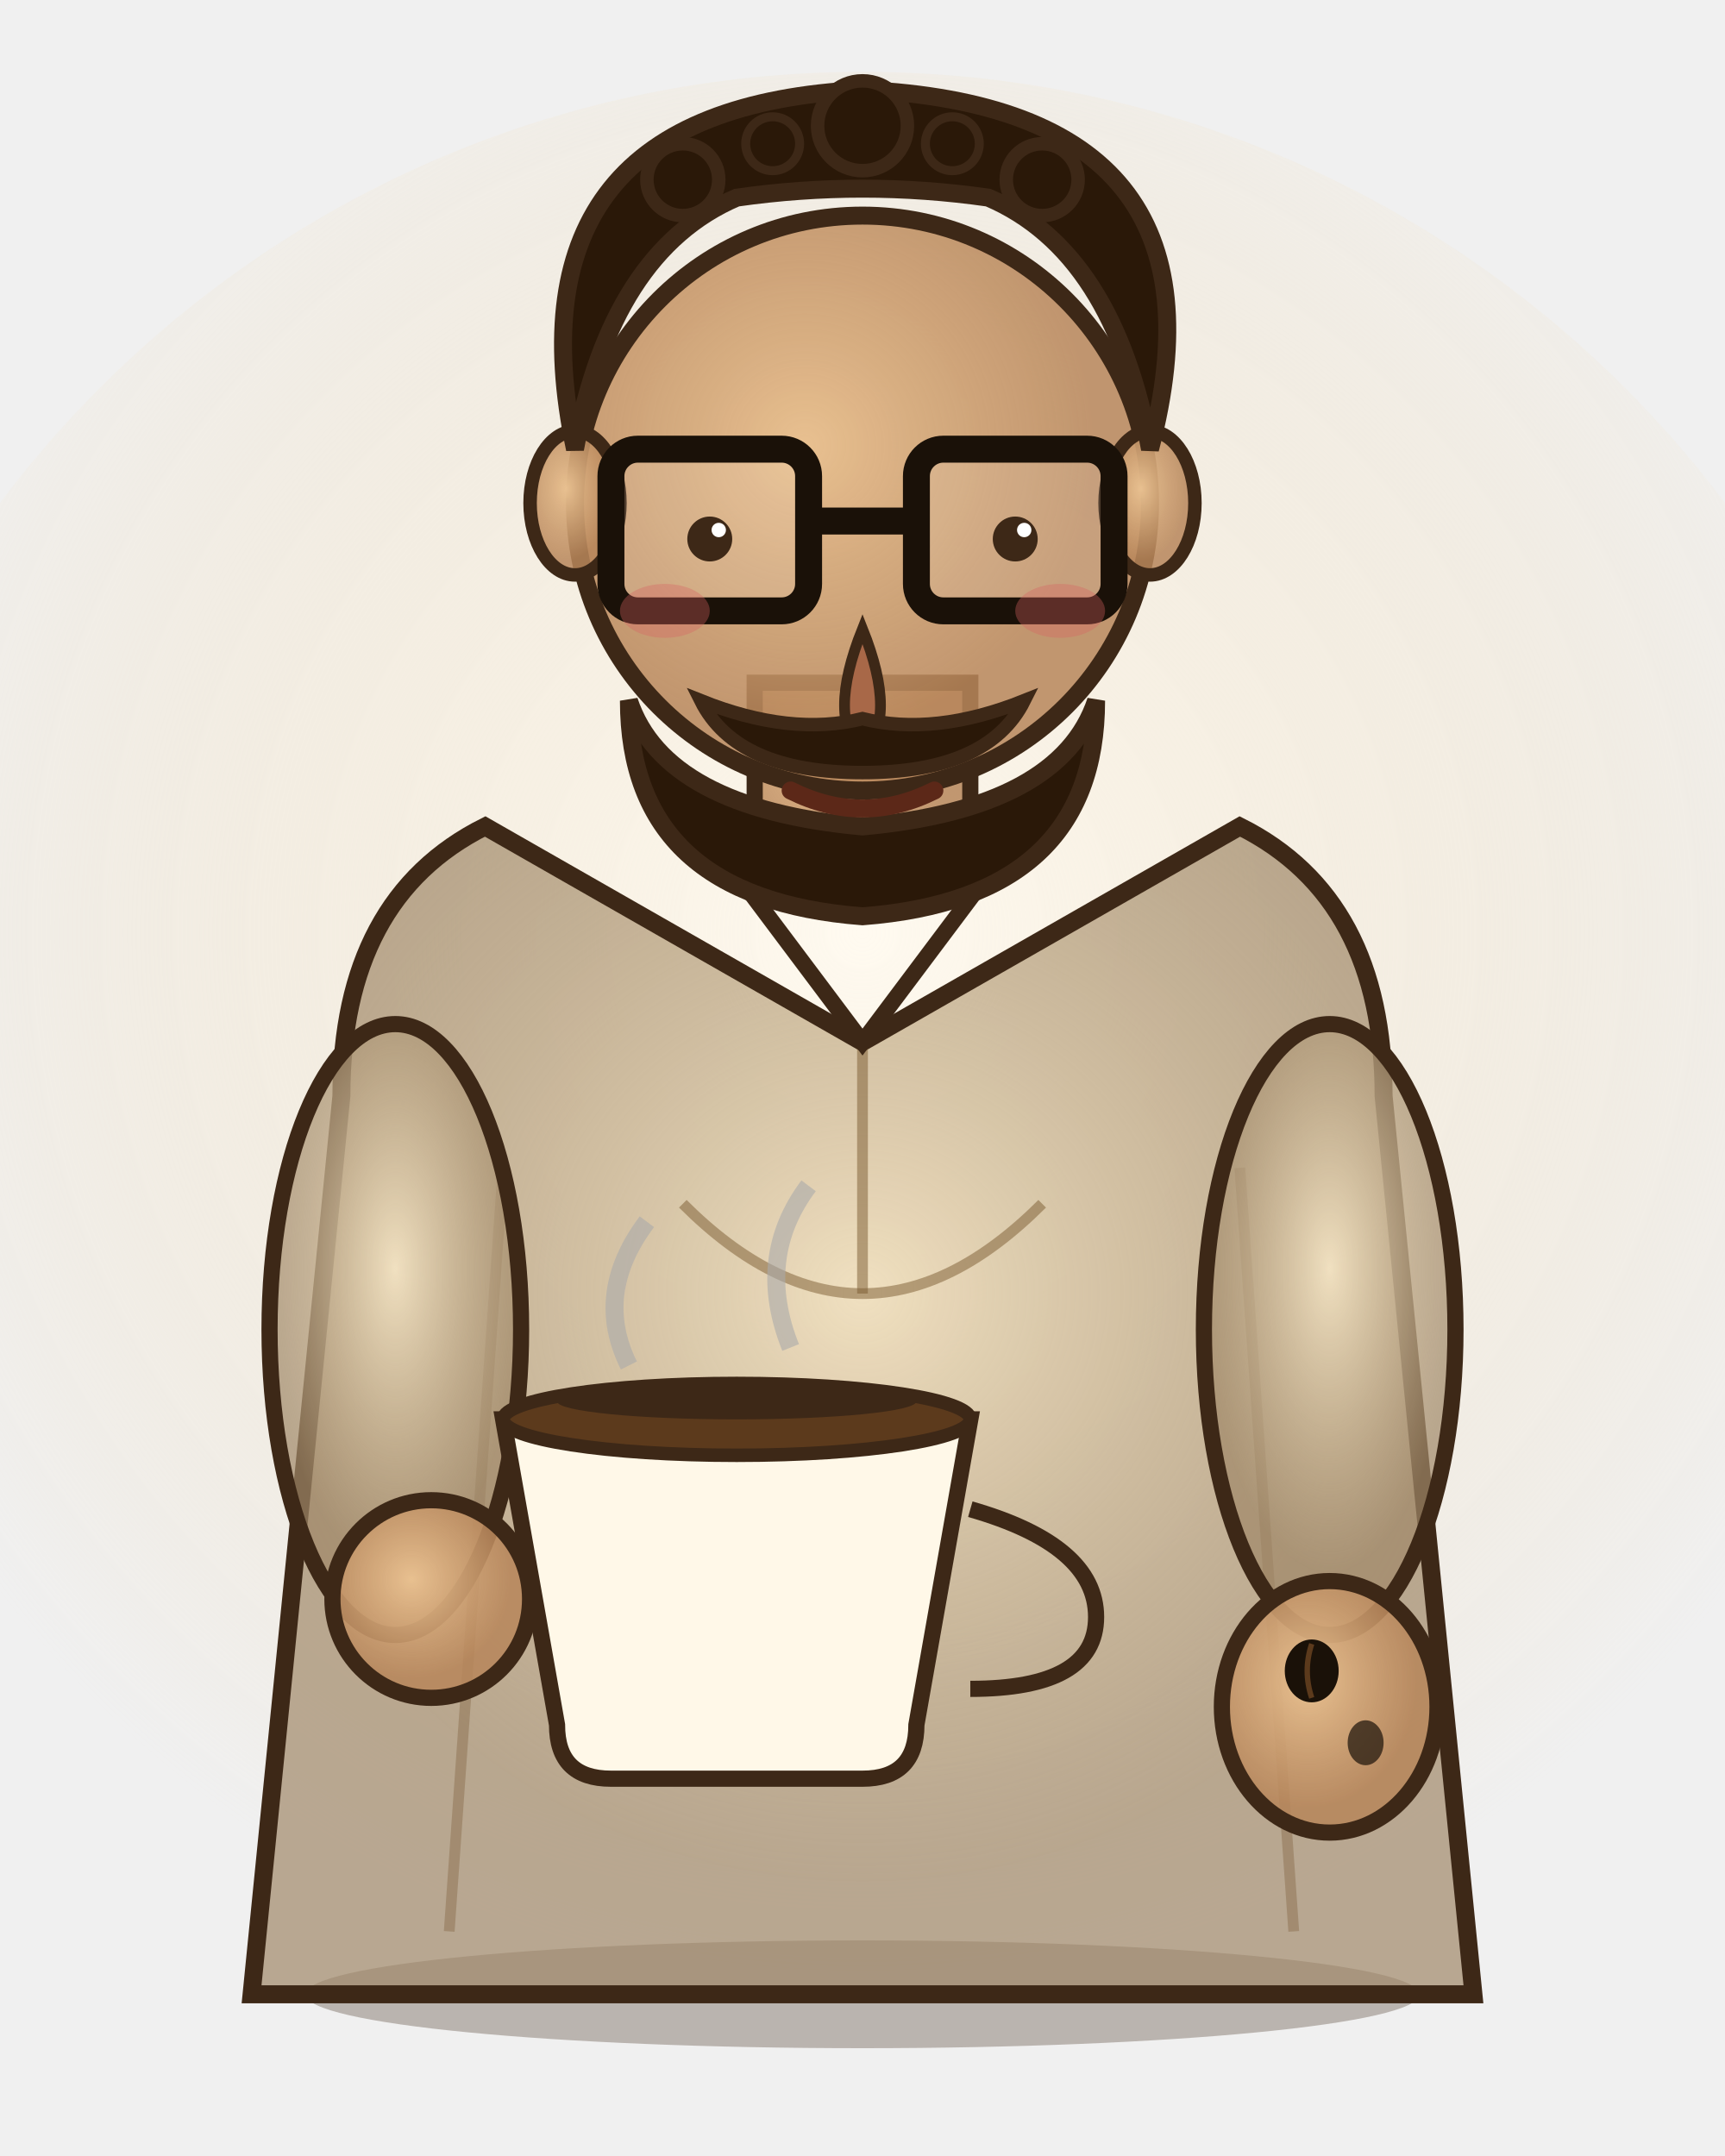
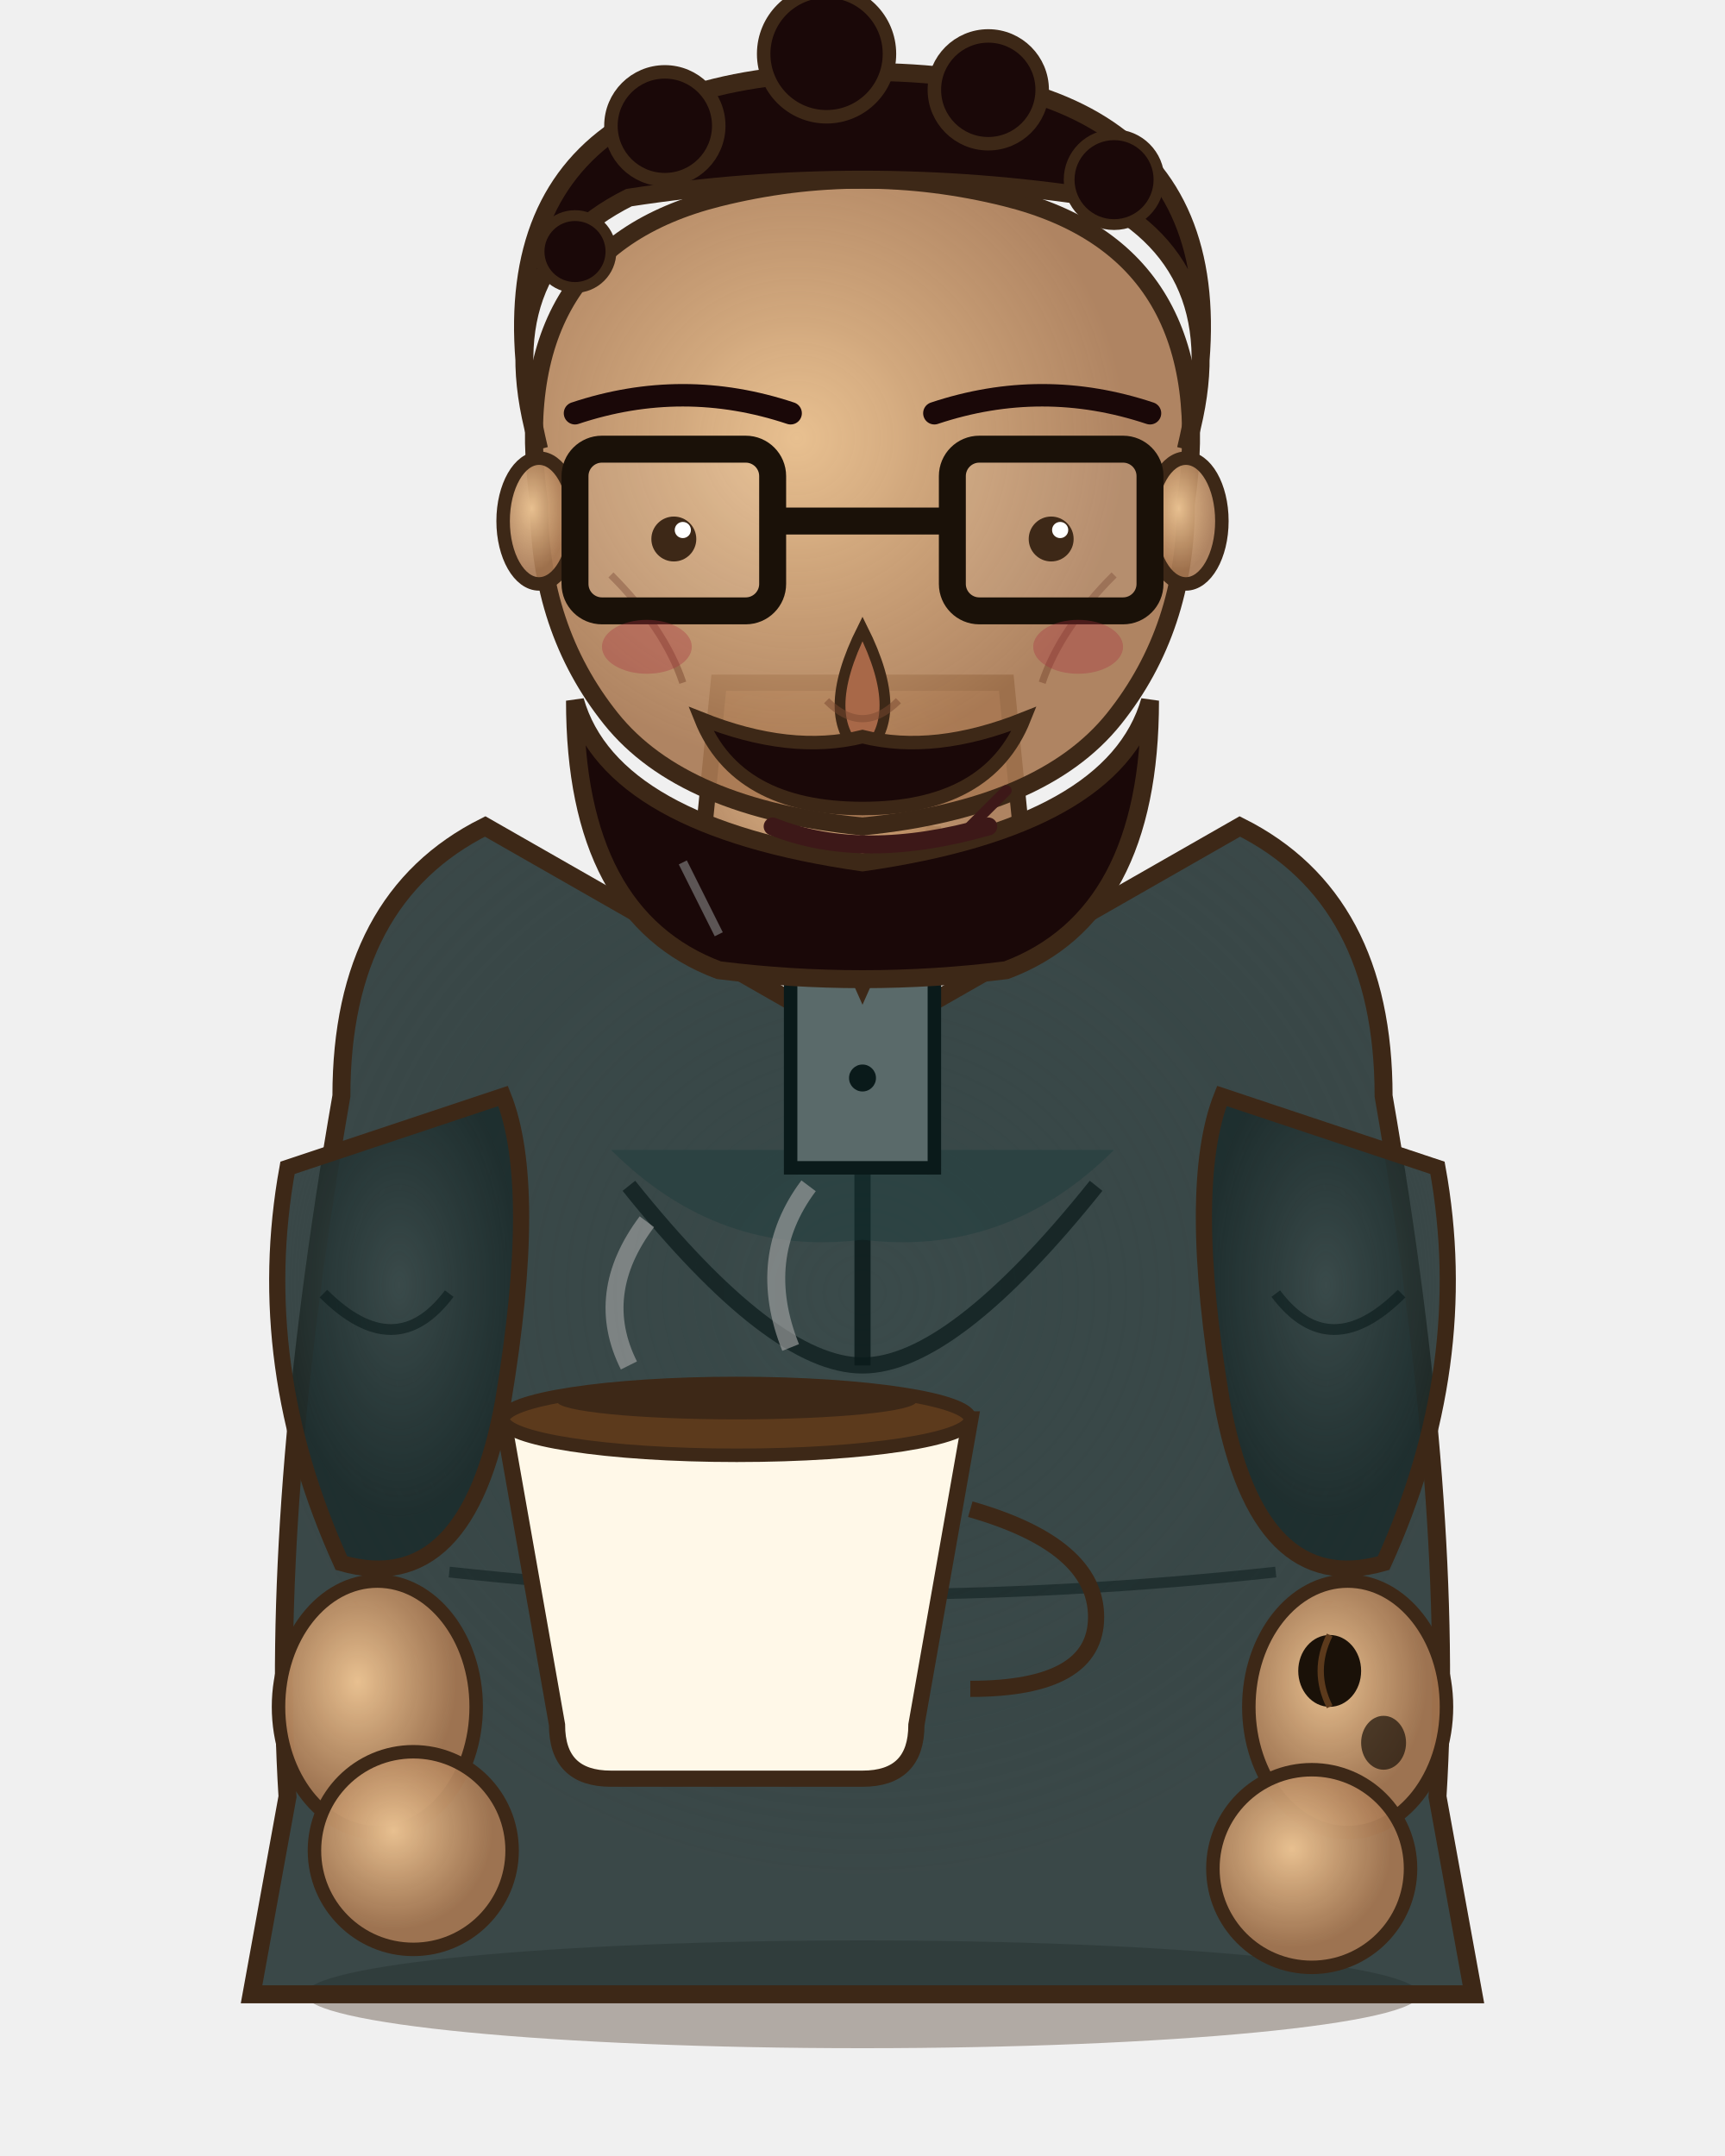
<svg xmlns="http://www.w3.org/2000/svg" viewBox="0 0 192 240" width="192" height="240">
  <defs>
-     <radialGradient id="t-page" cx="0.5" cy="0.4">
-       <stop offset="0" stop-color="#fffaf0" />
-       <stop offset="1" stop-color="#f0dcb8" stop-opacity="0" />
-     </radialGradient>
    <radialGradient id="t-skin" cx="0.4" cy="0.4">
      <stop offset="0" stop-color="#e8c090" />
-       <stop offset="1" stop-color="#b8865a" stop-opacity="0.85" />
+       <stop offset="1" stop-color="#a87852" stop-opacity="0.9" />
    </radialGradient>
-     <radialGradient id="t-sweater" cx="0.5" cy="0.4">
-       <stop offset="0" stop-color="#f0e0c0" />
-       <stop offset="1" stop-color="#a08868" stop-opacity="0.7" />
+     <radialGradient id="t-shirt" cx="0.5" cy="0.4">
+       <stop offset="0" stop-color="#3a4a4a" />
+       <stop offset="1" stop-color="#1a2a2a" stop-opacity="0.85" />
    </radialGradient>
  </defs>
-   <ellipse cx="96" cy="128" rx="120" ry="120" fill="url(#t-page)" />
-   <ellipse cx="96" cy="222" rx="62" ry="6" fill="#3d2817" opacity="0.3" />
-   <path d="M 38 122 L 28 222 L 164 222 L 154 122 Q 154 100 138 92 L 96 116 L 54 92 Q 38 100 38 122 Z" fill="url(#t-sweater)" />
-   <path d="M 38 122 L 28 222 L 164 222 L 154 122 Q 154 100 138 92 L 96 116 L 54 92 Q 38 100 38 122 Z" fill="none" stroke="#3d2817" stroke-width="2" />
-   <path d="M 96 116 L 96 144" stroke="#7a5a30" stroke-width="1.2" opacity="0.5" />
-   <path d="M 76 134 Q 86 144 96 144 Q 106 144 116 134" fill="none" stroke="#7a5a30" stroke-width="1.2" opacity="0.5" />
-   <path d="M 56 130 L 50 215 M 138 130 L 144 215" stroke="#8b7050" stroke-width="1.2" fill="none" opacity="0.5" />
-   <path d="M 78 92 L 96 116 L 114 92" fill="none" stroke="#3d2817" stroke-width="1.8" />
-   <ellipse cx="44" cy="148" rx="14" ry="34" fill="url(#t-sweater)" stroke="#3d2817" stroke-width="1.8" />
-   <ellipse cx="148" cy="148" rx="14" ry="34" fill="url(#t-sweater)" stroke="#3d2817" stroke-width="1.8" />
-   <ellipse cx="148" cy="190" rx="12" ry="14" fill="url(#t-skin)" stroke="#3d2817" stroke-width="1.8" />
-   <ellipse cx="146" cy="186" rx="3" ry="3.5" fill="#1a1108" />
-   <path d="M 146 183 Q 145 186 146 189" stroke="#5c3a1c" stroke-width="0.6" fill="none" />
-   <ellipse cx="152" cy="194" rx="2" ry="2.5" fill="#1a1108" opacity="0.7" />
-   <circle cx="48" cy="178" r="11" fill="url(#t-skin)" stroke="#3d2817" stroke-width="1.8" />
+   <ellipse cx="96" cy="222" rx="62" ry="6" fill="#3d2817" opacity="0.35" />
+   <path d="M 38 122 Q 30 168 32 200 L 28 222 L 164 222 L 160 200 Q 162 168 154 122 Q 154 100 138 92 L 96 116 L 54 92 Q 38 100 38 122 Z" fill="url(#t-shirt)" />
+   <path d="M 38 122 Q 30 168 32 200 L 28 222 L 164 222 L 160 200 Q 162 168 154 122 Q 154 100 138 92 L 96 116 L 54 92 Q 38 100 38 122 Z" fill="none" stroke="#3d2817" stroke-width="2" />
+   <path d="M 96 116 L 96 152" stroke="#0a1a1a" stroke-width="1.8" opacity="0.85" />
+   <path d="M 70 132 Q 86 152 96 152 Q 106 152 122 132" fill="none" stroke="#0a1a1a" stroke-width="1.8" opacity="0.7" />
+   <path d="M 68 128 Q 80 140 96 138 Q 112 140 124 128" fill="#1a3a3a" opacity="0.4" />
+   <path d="M 50 175 Q 96 180 142 175" fill="none" stroke="#0a1a1a" stroke-width="1.2" opacity="0.5" />
+   <path d="M 88 92 L 88 130 L 104 130 L 104 92" fill="#5a6a6a" stroke="#0a1a1a" stroke-width="1.5" />
+   <circle cx="96" cy="106" r="1.5" fill="#0a1a1a" />
+   <circle cx="96" cy="120" r="1.5" fill="#0a1a1a" />
+   <path d="M 88 92 L 96 110 L 104 92" fill="url(#t-skin)" stroke="#3d2817" stroke-width="1.5" />
+   <path d="M 32 130 Q 28 152 38 174 Q 52 178 56 156 Q 60 132 56 122 Z" fill="url(#t-shirt)" stroke="#3d2817" stroke-width="1.8" />
+   <path d="M 160 130 Q 164 152 154 174 Q 140 178 136 156 Q 132 132 136 122 Z" fill="url(#t-shirt)" stroke="#3d2817" stroke-width="1.8" />
+   <path d="M 36 144 Q 44 152 50 144" fill="none" stroke="#0a1a1a" stroke-width="1.2" opacity="0.6" />
+   <path d="M 156 144 Q 148 152 142 144" fill="none" stroke="#0a1a1a" stroke-width="1.2" opacity="0.6" />
+   <ellipse cx="42" cy="190" rx="11" ry="14" fill="url(#t-skin)" stroke="#3d2817" stroke-width="1.5" />
+   <ellipse cx="150" cy="190" rx="11" ry="14" fill="url(#t-skin)" stroke="#3d2817" stroke-width="1.5" />
+   <ellipse cx="148" cy="186" rx="3.5" ry="4" fill="#1a1108" />
+   <path d="M 148 182 Q 146 186 148 190" stroke="#5c3a1c" stroke-width="0.7" fill="none" />
+   <ellipse cx="154" cy="194" rx="2.5" ry="3" fill="#1a1108" opacity="0.7" />
+   <circle cx="46" cy="206" r="11" fill="url(#t-skin)" stroke="#3d2817" stroke-width="1.5" />
+   <circle cx="146" cy="208" r="11" fill="url(#t-skin)" stroke="#3d2817" stroke-width="1.5" />
  <path d="M 56 158 L 62 192 Q 62 198 68 198 L 96 198 Q 102 198 102 192 L 108 158 Z" fill="#fff8e8" stroke="#3d2817" stroke-width="1.8" />
  <ellipse cx="82" cy="158" rx="26" ry="4" fill="#5c3a1c" stroke="#3d2817" stroke-width="1.5" />
  <ellipse cx="82" cy="156" rx="20" ry="2" fill="#3d2817" />
  <path d="M 108 168 Q 122 172 122 180 Q 122 188 108 188" fill="none" stroke="#3d2817" stroke-width="1.8" />
  <path d="M 70 152 Q 66 144 72 136" stroke="#aaa" stroke-width="2" fill="none" opacity="0.6" />
  <path d="M 88 150 Q 84 140 90 132" stroke="#aaa" stroke-width="2" fill="none" opacity="0.6" />
-   <rect x="84" y="76" width="24" height="22" fill="url(#t-skin)" stroke="#3d2817" stroke-width="1.8" />
-   <circle cx="96" cy="56" r="32" fill="url(#t-skin)" stroke="#3d2817" stroke-width="2" />
-   <ellipse cx="64" cy="56" rx="5" ry="8" fill="url(#t-skin)" stroke="#3d2817" stroke-width="1.5" />
-   <ellipse cx="128" cy="56" rx="5" ry="8" fill="url(#t-skin)" stroke="#3d2817" stroke-width="1.5" />
-   <path d="M 64 50 Q 56 12 96 10 Q 138 12 128 50 Q 124 28 110 22 Q 96 20 82 22 Q 68 28 64 50 Z" fill="#2a1808" stroke="#3d2817" stroke-width="2" />
-   <circle cx="76" cy="20" r="4" fill="#2a1808" stroke="#3d2817" stroke-width="1.5" />
-   <circle cx="96" cy="14" r="5" fill="#2a1808" stroke="#3d2817" stroke-width="1.5" />
-   <circle cx="116" cy="20" r="4" fill="#2a1808" stroke="#3d2817" stroke-width="1.5" />
-   <circle cx="86" cy="16" r="3" fill="#2a1808" stroke="#3d2817" stroke-width="1" />
-   <circle cx="106" cy="16" r="3" fill="#2a1808" stroke="#3d2817" stroke-width="1" />
-   <rect x="68" y="50" width="22" height="18" rx="3" fill="#fff" fill-opacity="0.1" stroke="#1a1108" stroke-width="3" />
-   <rect x="102" y="50" width="22" height="18" rx="3" fill="#fff" fill-opacity="0.1" stroke="#1a1108" stroke-width="3" />
-   <line x1="90" y1="58" x2="102" y2="58" stroke="#1a1108" stroke-width="3" />
-   <circle cx="79" cy="60" r="2.5" fill="#3d2817" />
-   <circle cx="113" cy="60" r="2.5" fill="#3d2817" />
-   <circle cx="80" cy="59" r="0.8" fill="#fff" />
-   <circle cx="114" cy="59" r="0.8" fill="#fff" />
-   <path d="M 96 70 Q 92 80 96 84 Q 100 80 96 70 Z" fill="#a86848" stroke="#3d2817" stroke-width="1.2" />
-   <path d="M 70 78 Q 70 100 96 102 Q 122 100 122 78 Q 118 90 96 92 Q 74 90 70 78 Z" fill="#2a1808" stroke="#3d2817" stroke-width="2" />
-   <path d="M 78 78 Q 88 82 96 80 Q 104 82 114 78 Q 110 86 96 86 Q 82 86 78 78 Z" fill="#2a1808" stroke="#3d2817" stroke-width="1.5" />
-   <path d="M 88 88 Q 96 92 104 88" stroke="#5c2818" stroke-width="2" fill="none" stroke-linecap="round" />
-   <ellipse cx="74" cy="68" rx="5" ry="3" fill="#d86060" opacity="0.35" />
-   <ellipse cx="118" cy="68" rx="5" ry="3" fill="#d86060" opacity="0.35" />
+   <path d="M 80 76 L 78 96 Q 96 110 114 96 L 112 76 Z" fill="url(#t-skin)" stroke="#3d2817" stroke-width="1.8" />
+   <path d="M 96 88 L 96 96" stroke="#3d2817" stroke-width="0.6" opacity="0.5" />
+   <path d="M 60 56 Q 56 28 80 22 Q 96 18 112 22 Q 136 28 132 56 Q 132 70 124 80 Q 116 90 96 92 Q 76 90 68 80 Q 60 70 60 56 Z" fill="url(#t-skin)" stroke="#3d2817" stroke-width="2" />
+   <ellipse cx="60" cy="58" rx="4" ry="7" fill="url(#t-skin)" stroke="#3d2817" stroke-width="1.5" />
+   <ellipse cx="132" cy="58" rx="4" ry="7" fill="url(#t-skin)" stroke="#3d2817" stroke-width="1.5" />
+   <path d="M 68 64 Q 74 70 76 76" stroke="#7a4830" stroke-width="0.8" fill="none" opacity="0.5" />
+   <path d="M 124 64 Q 118 70 116 76" stroke="#7a4830" stroke-width="0.8" fill="none" opacity="0.5" />
+   <path d="M 60 50 Q 50 8 96 8 Q 142 8 132 50 Q 138 30 122 22 Q 96 18 70 22 Q 54 30 60 50 Z" fill="#1a0808" stroke="#3d2817" stroke-width="2" />
+   <circle cx="74" cy="14" r="6" fill="#1a0808" stroke="#3d2817" stroke-width="1.5" />
+   <circle cx="92" cy="6" r="7" fill="#1a0808" stroke="#3d2817" stroke-width="1.5" />
+   <circle cx="110" cy="10" r="6" fill="#1a0808" stroke="#3d2817" stroke-width="1.5" />
+   <circle cx="124" cy="20" r="5" fill="#1a0808" stroke="#3d2817" stroke-width="1.2" />
+   <circle cx="64" cy="28" r="4" fill="#1a0808" stroke="#3d2817" stroke-width="1.2" />
+   <rect x="64" y="50" width="22" height="18" rx="3" fill="#fff" fill-opacity="0.08" stroke="#1a1108" stroke-width="3" />
+   <rect x="106" y="50" width="22" height="18" rx="3" fill="#fff" fill-opacity="0.08" stroke="#1a1108" stroke-width="3" />
+   <line x1="86" y1="58" x2="106" y2="58" stroke="#1a1108" stroke-width="3" />
+   <circle cx="75" cy="60" r="2.5" fill="#3d2817" />
+   <circle cx="117" cy="60" r="2.5" fill="#3d2817" />
+   <circle cx="76" cy="59" r="0.9" fill="#fff" />
+   <circle cx="118" cy="59" r="0.9" fill="#fff" />
+   <path d="M 64 46 Q 76 42 88 46" stroke="#1a0808" stroke-width="2.5" fill="none" stroke-linecap="round" />
+   <path d="M 104 46 Q 116 42 128 46" stroke="#1a0808" stroke-width="2.5" fill="none" stroke-linecap="round" />
+   <path d="M 96 70 Q 91 80 96 84 Q 101 80 96 70 Z" fill="#a86848" stroke="#3d2817" stroke-width="1.2" />
+   <path d="M 92 78 Q 96 82 100 78" stroke="#7a4830" stroke-width="0.8" fill="none" opacity="0.5" />
+   <path d="M 64 78 Q 64 102 80 108 Q 96 110 112 108 Q 128 102 128 78 Q 124 92 96 96 Q 68 92 64 78 Z" fill="#1a0808" stroke="#3d2817" stroke-width="2" />
+   <path d="M 78 80 Q 88 84 96 82 Q 104 84 114 80 Q 110 90 96 90 Q 82 90 78 80 Z" fill="#1a0808" stroke="#3d2817" stroke-width="1.5" />
+   <path d="M 76 96 Q 78 100 80 104" stroke="#888" stroke-width="1" fill="none" opacity="0.6" />
+   <path d="M 86 92 Q 96 96 110 92" stroke="#3d1818" stroke-width="2" fill="none" stroke-linecap="round" />
+   <path d="M 108 92 L 112 88" stroke="#3d1818" stroke-width="1.2" stroke-linecap="round" />
+   <ellipse cx="72" cy="72" rx="5" ry="3" fill="#a83040" opacity="0.35" />
+   <ellipse cx="120" cy="72" rx="5" ry="3" fill="#a83040" opacity="0.35" />
</svg>
